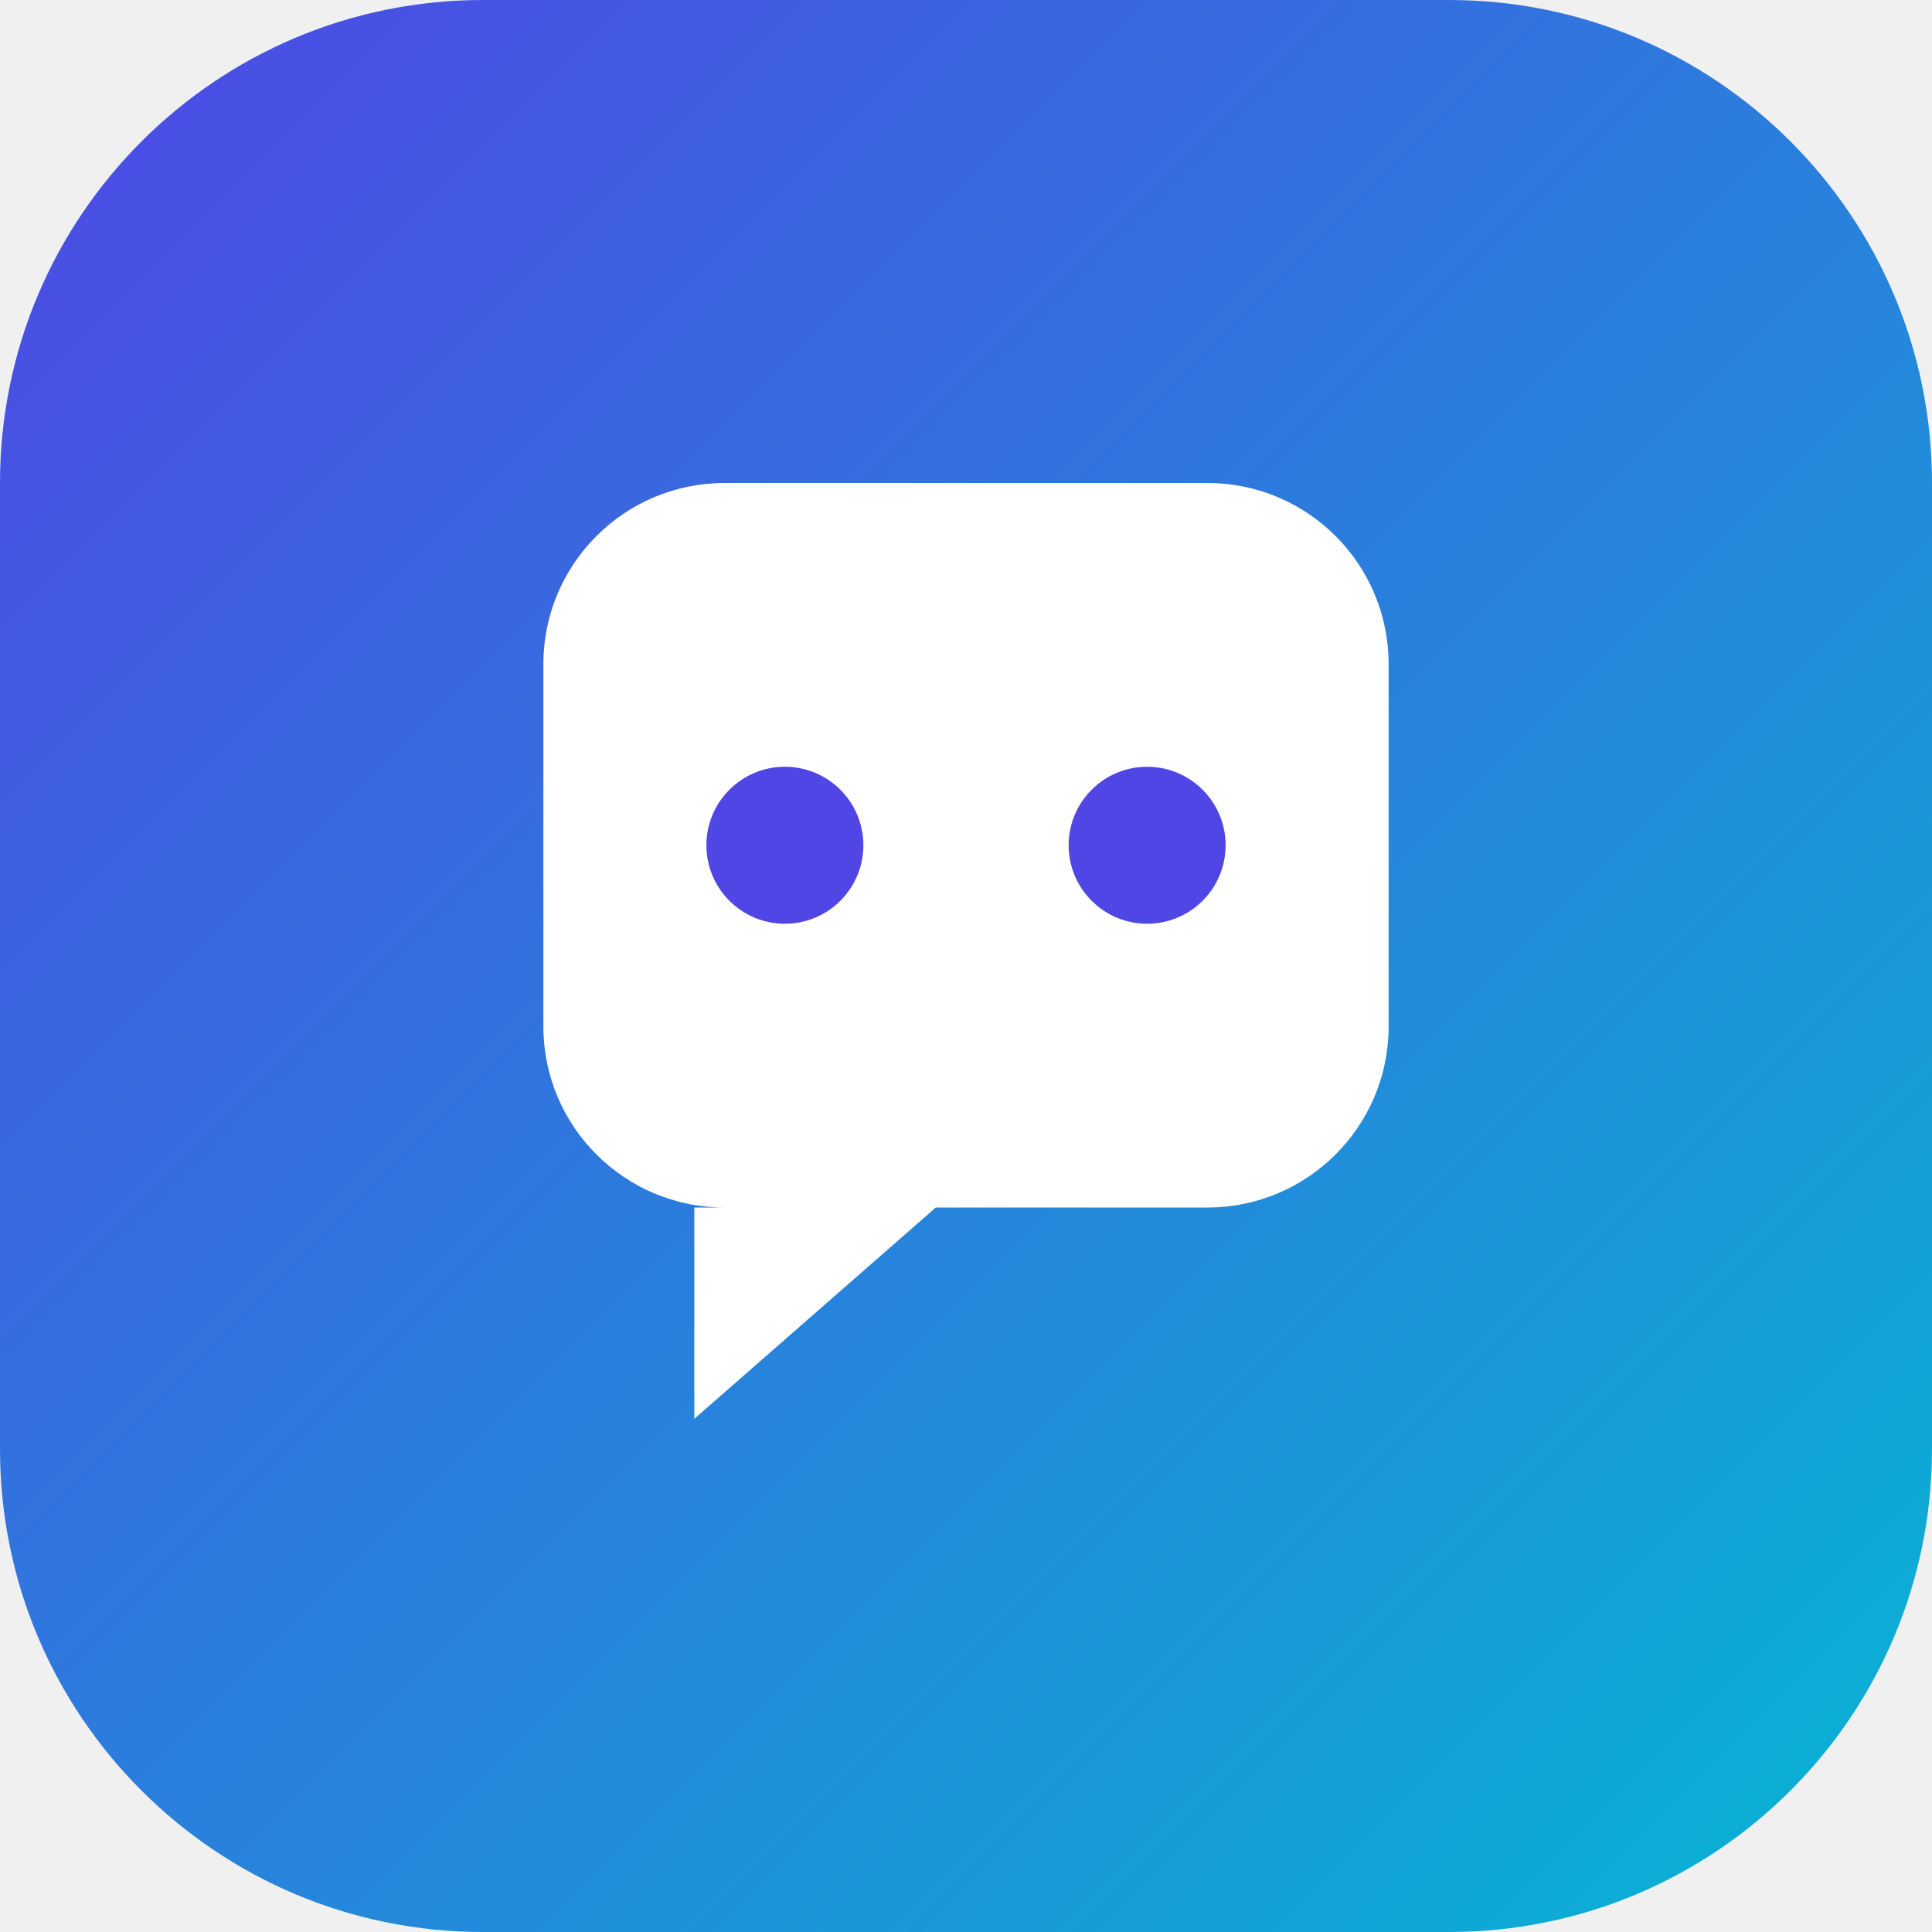
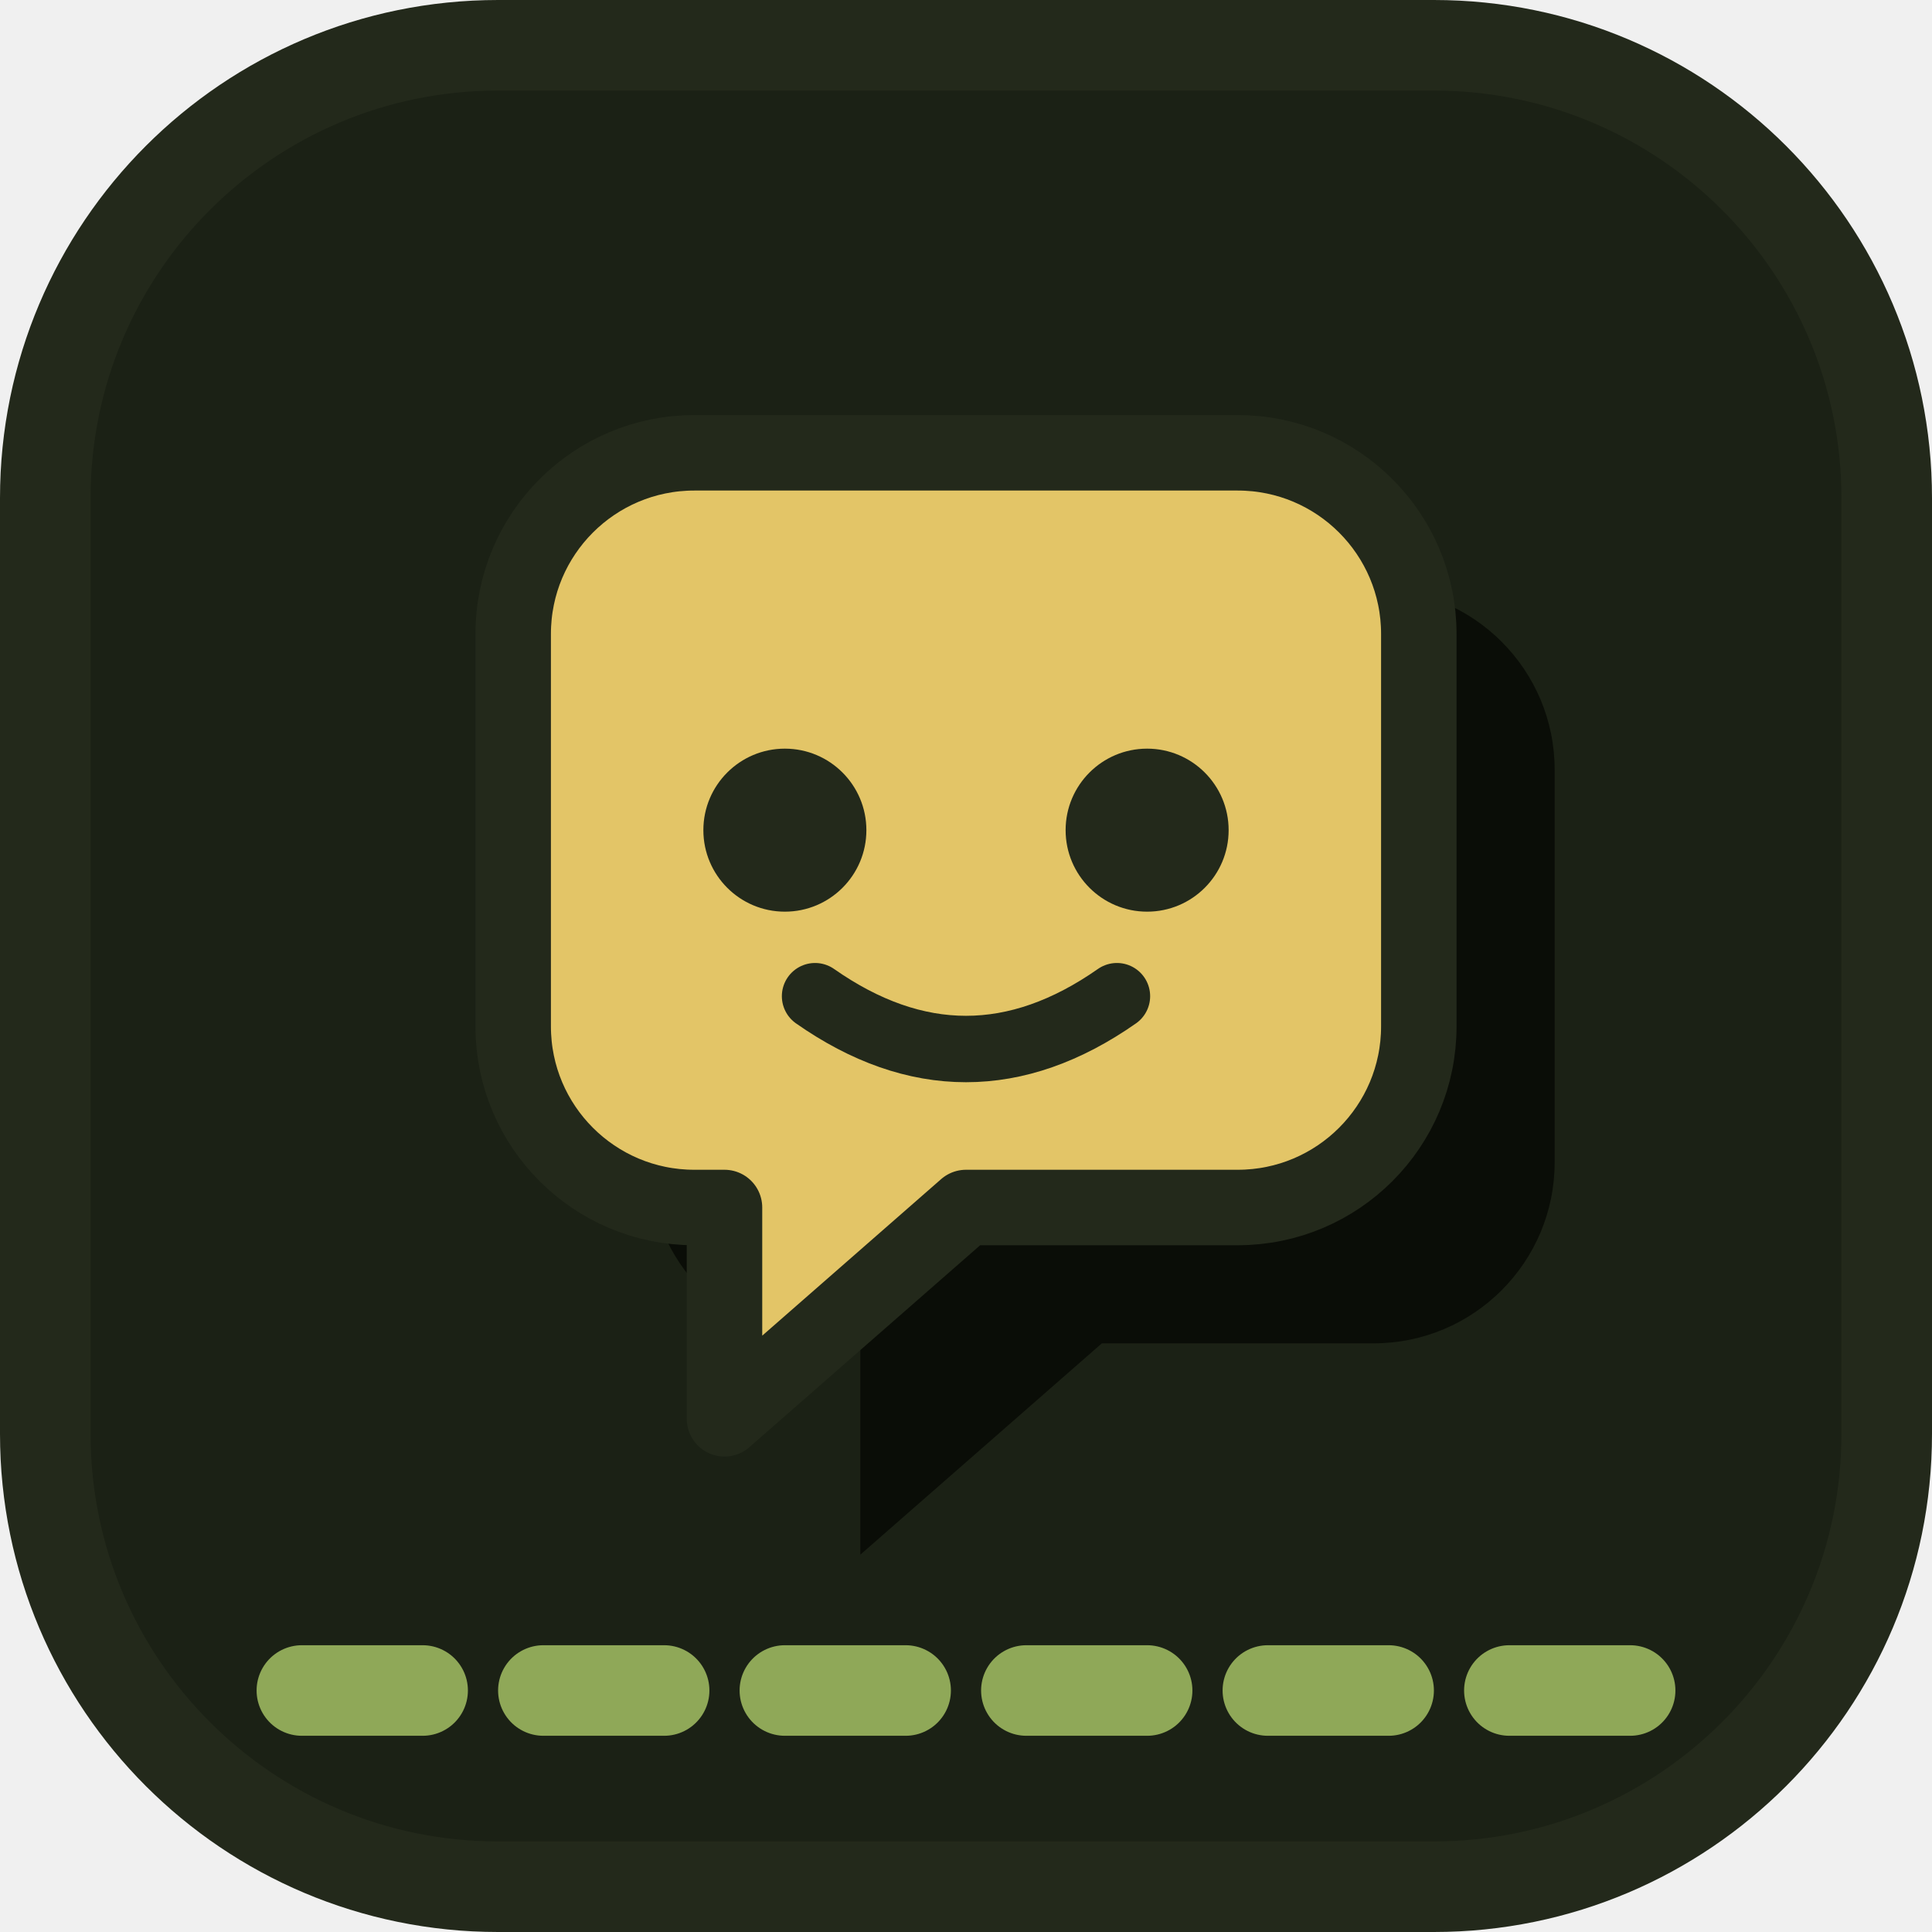
<svg xmlns="http://www.w3.org/2000/svg" viewBox="0 0 64 64">
-   <defs>
-     <linearGradient id="g" x1="0" y1="0" x2="1" y2="1">
-       <stop offset="0" stop-color="#4f46e5" />
-       <stop offset="1" stop-color="#06b6d4" />
-     </linearGradient>
-   </defs>
-   <rect width="64" height="64" rx="16" fill="url(#g)" />
-   <path d="M18 22a6 6 0 0 1 6-6h16a6 6 0 0 1 6 6v12a6 6 0 0 1-6 6h-9l-8 7v-7h1a6 6 0 0 1-6-6z" fill="#fff" />
-   <circle cx="26" cy="28" r="2.6" fill="#4f46e5" />
-   <circle cx="38" cy="28" r="2.6" fill="#4f46e5" />
+   <rect x="1.5" y="1.5" width="61" height="61" rx="15" fill="#1B2115" stroke="#23291B" stroke-width="3" />
+   <path d="M19 23a6 6 0 0 1 6-6h18a6 6 0 0 1 6 6v13a6 6 0 0 1-6 6h-9l-8 7v-7h-1a6 6 0 0 1-6-6z" fill="#0A0D07" transform="translate(2.5 2.5)" />
+   <path d="M17 21a6 6 0 0 1 6-6h18a6 6 0 0 1 6 6v13a6 6 0 0 1-6 6h-9l-8 7v-7h-1a6 6 0 0 1-6-6z" fill="#E3C567" stroke="#23291B" stroke-width="2.5" stroke-linejoin="round" />
+   <circle cx="26" cy="27.5" r="2.7" fill="#23291B" />
+   <circle cx="38" cy="27.5" r="2.7" fill="#23291B" />
+   <path d="M27 33q5 3.5 10 0" fill="none" stroke="#23291B" stroke-width="2.2" stroke-linecap="round" />
+   <path d="M10 56h44" stroke="#8FA858" stroke-width="3" stroke-dasharray="4 4" stroke-linecap="round" />
</svg>
